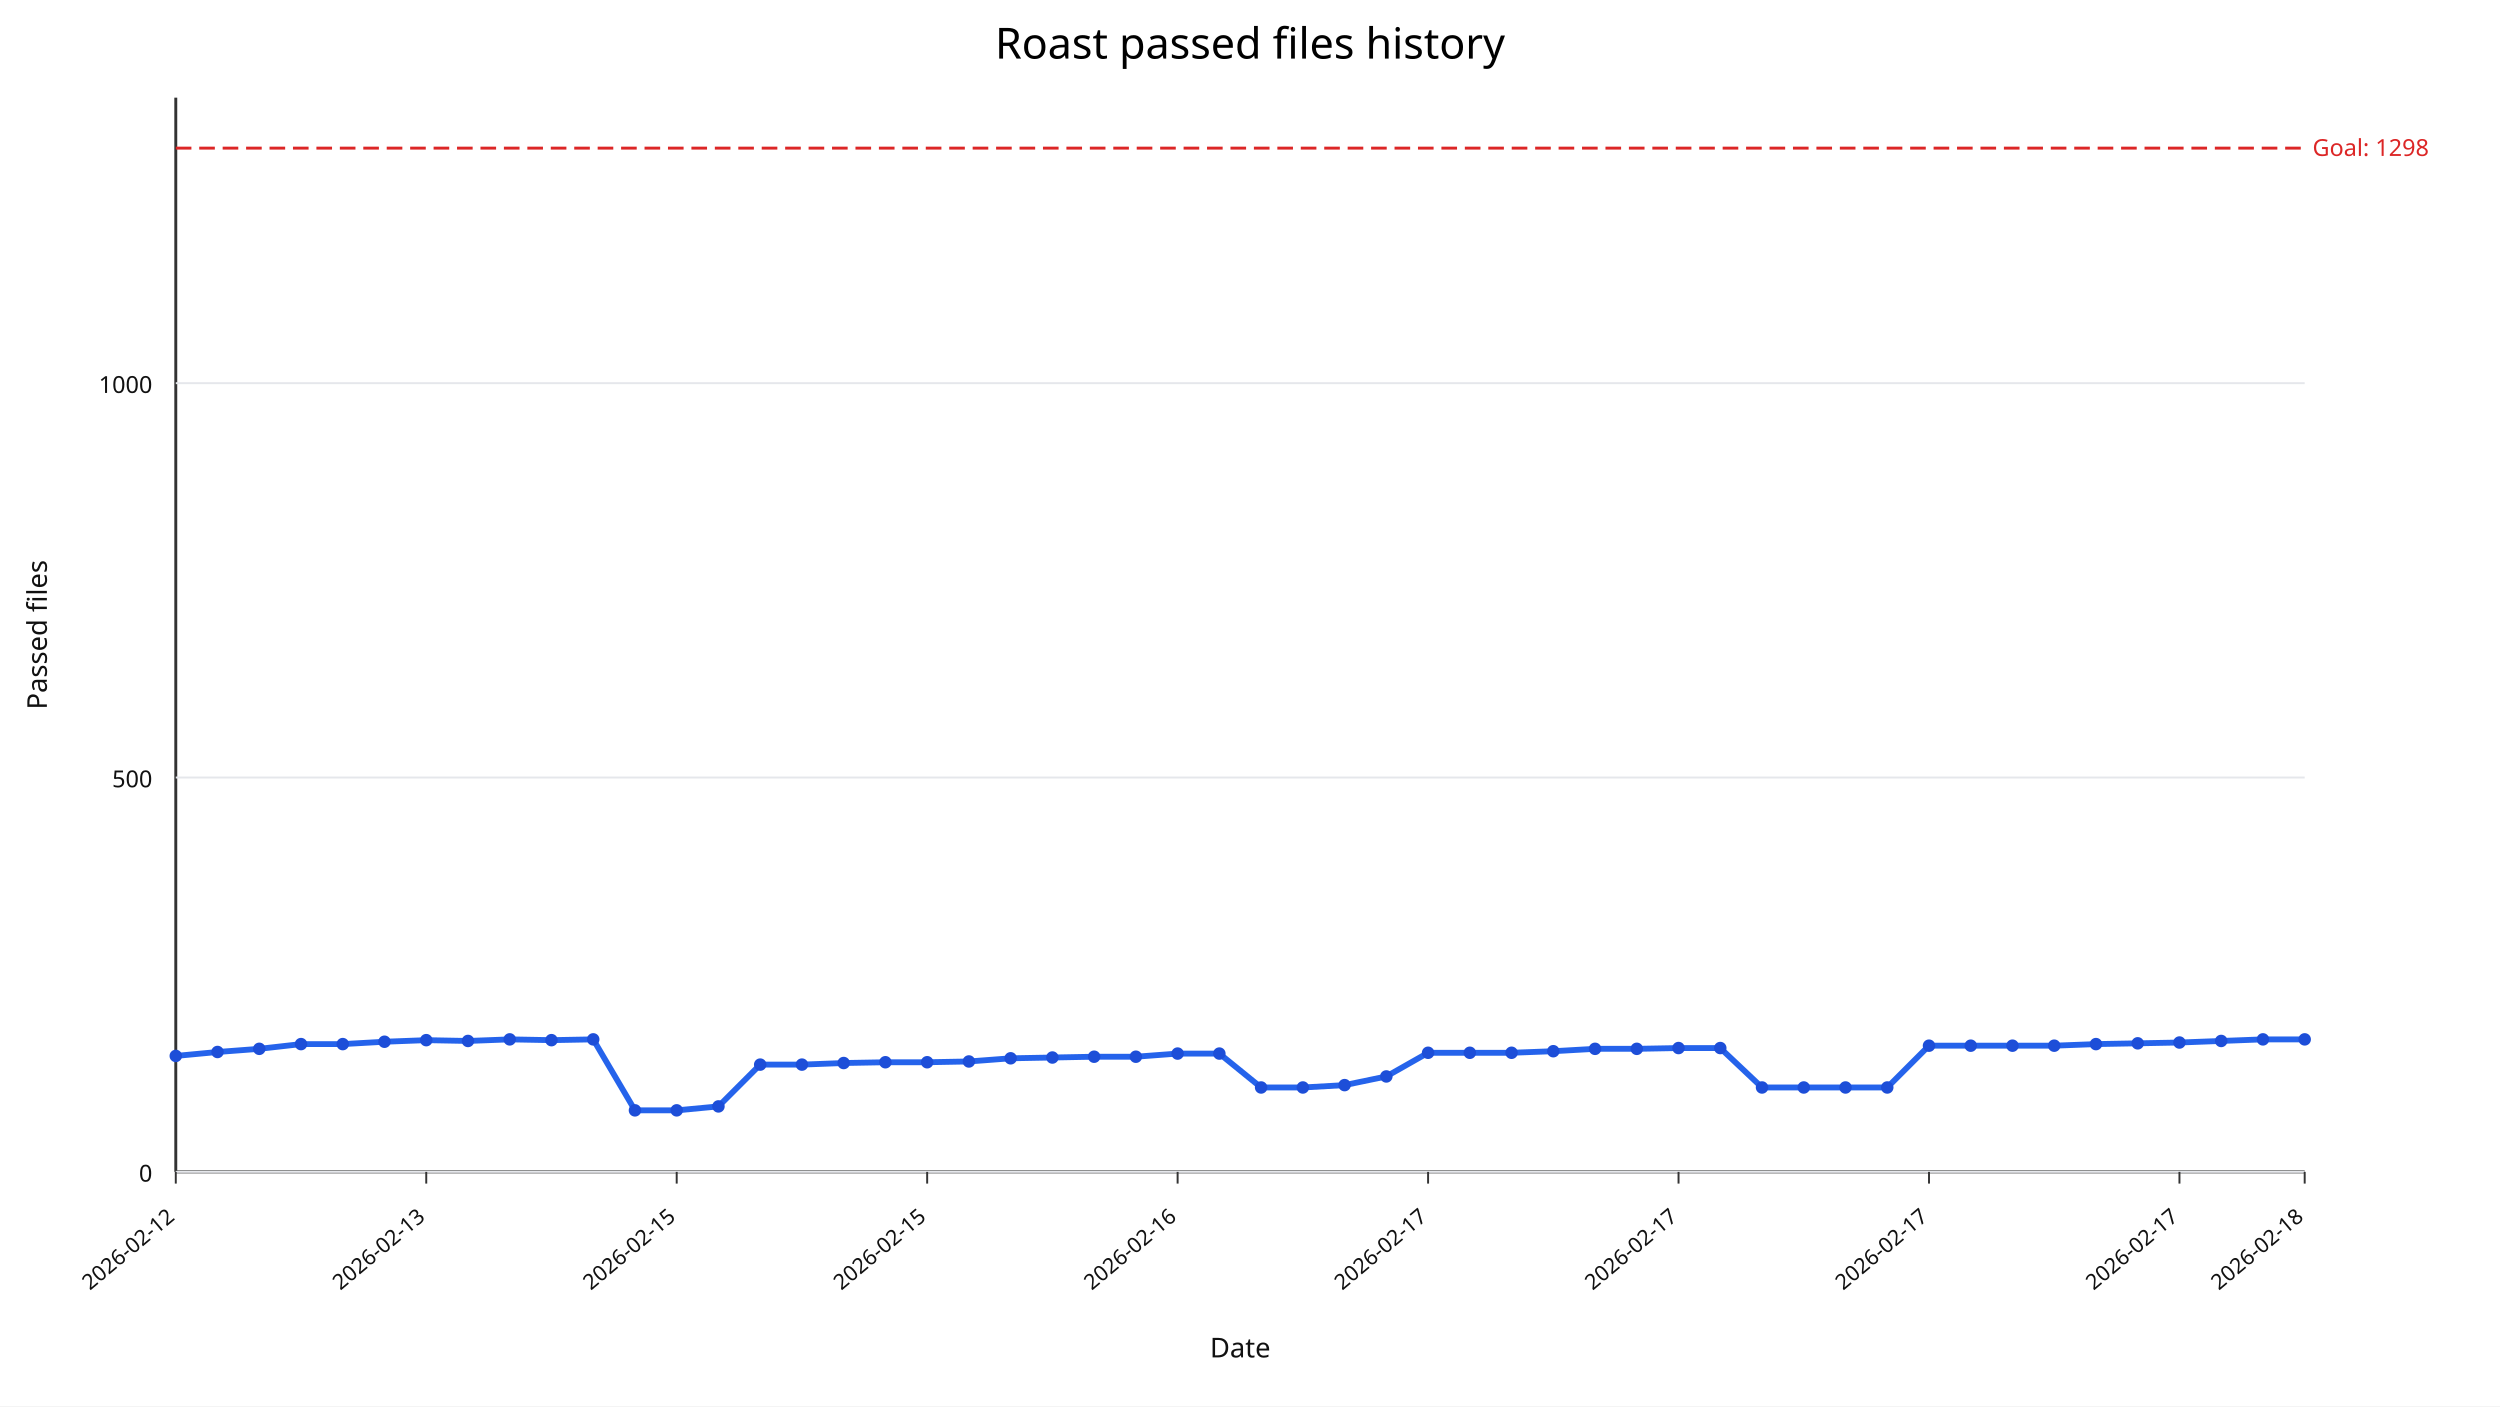
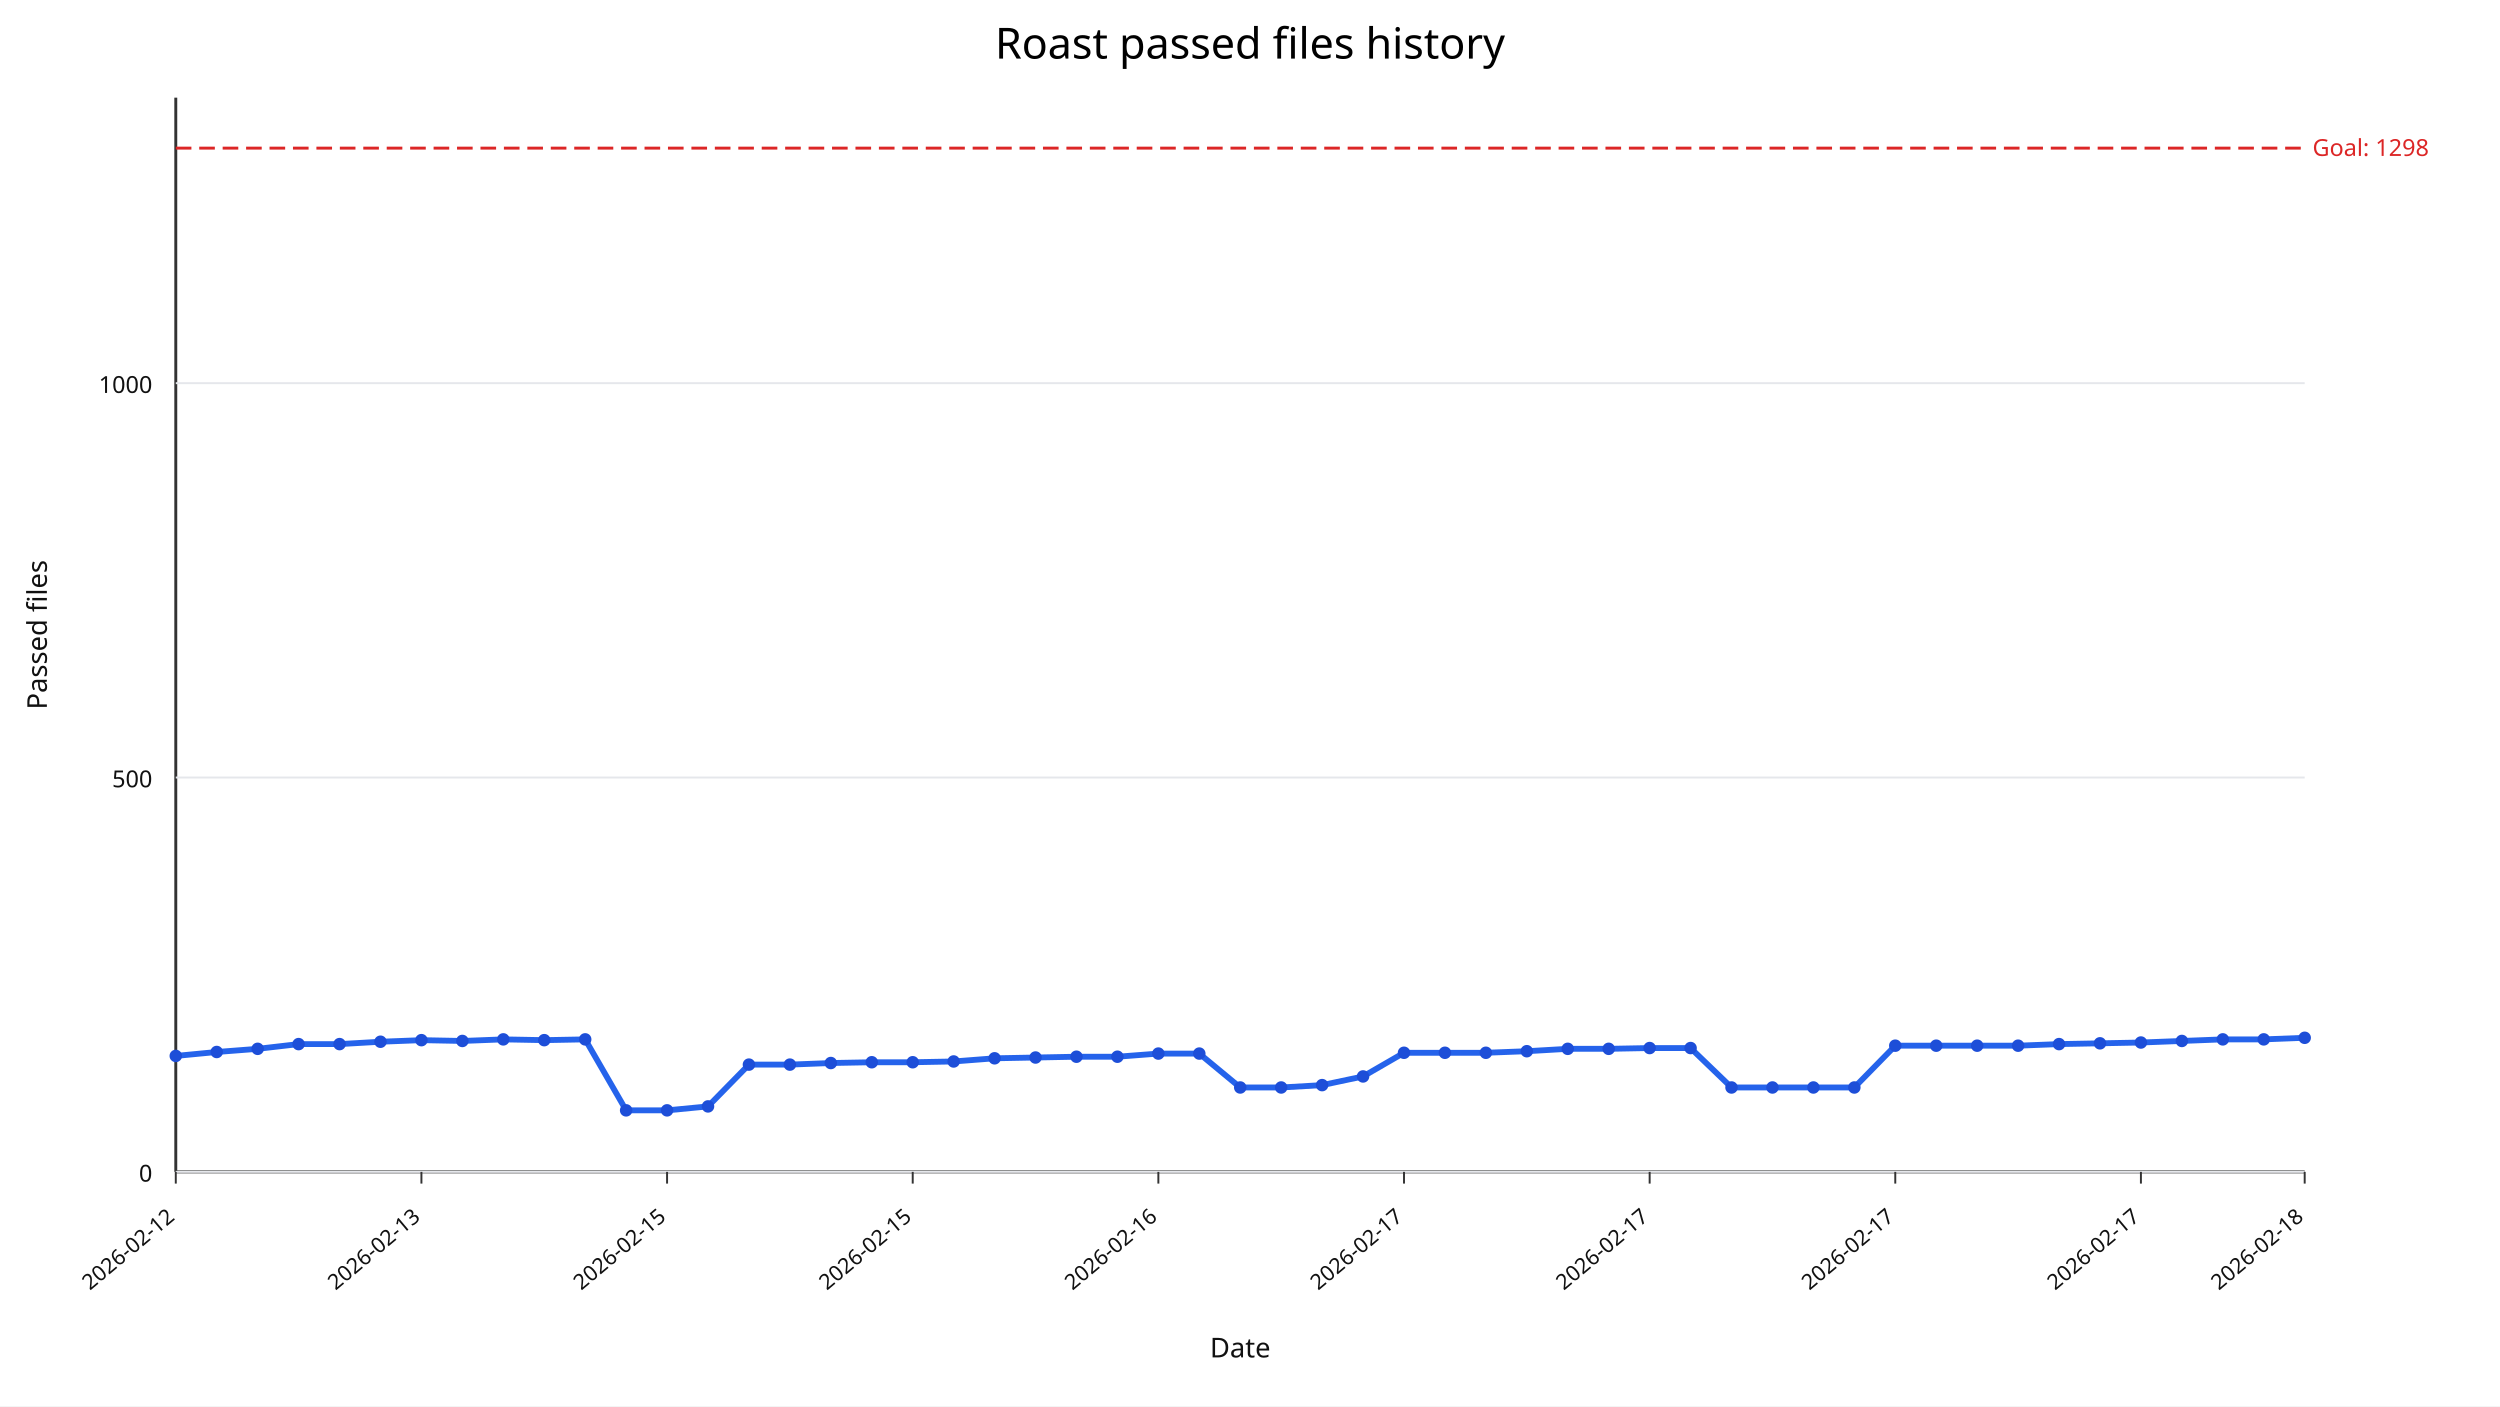
<svg xmlns="http://www.w3.org/2000/svg" width="1280" height="720" viewBox="0 0 1280 720">
  <rect width="100%" height="100%" fill="#ffffff" />
  <text x="640" y="30" text-anchor="middle" font-size="22" font-family="sans-serif">Roast passed files history</text>
  <line x1="90" y1="600" x2="1180" y2="600" stroke="#333" stroke-width="1.5" />
  <line x1="90" y1="50" x2="90" y2="600" stroke="#333" stroke-width="1.5" />
  <line x1="90" y1="600.00" x2="1180" y2="600.00" stroke="#e5e7eb" stroke-width="1" />
  <text x="78" y="605.00" text-anchor="end" font-size="12" fill="#111" font-family="sans-serif">0</text>
  <line x1="90" y1="398.09" x2="1180" y2="398.09" stroke="#e5e7eb" stroke-width="1" />
  <text x="78" y="403.09" text-anchor="end" font-size="12" fill="#111" font-family="sans-serif">500</text>
  <line x1="90" y1="196.18" x2="1180" y2="196.18" stroke="#e5e7eb" stroke-width="1" />
  <text x="78" y="201.18" text-anchor="end" font-size="12" fill="#111" font-family="sans-serif">1000</text>
  <line x1="90.00" y1="600" x2="90.00" y2="606" stroke="#333" stroke-width="1" />
  <text x="90.00" y="624" text-anchor="end" font-size="11" fill="#111" transform="rotate(-40 90.00,624)" font-family="sans-serif">2026-02-12</text>
-   <line x1="218.24" y1="600" x2="218.24" y2="606" stroke="#333" stroke-width="1" />
-   <text x="218.24" y="624" text-anchor="end" font-size="11" fill="#111" transform="rotate(-40 218.24,624)" font-family="sans-serif">2026-02-13</text>
-   <line x1="346.47" y1="600" x2="346.47" y2="606" stroke="#333" stroke-width="1" />
-   <text x="346.47" y="624" text-anchor="end" font-size="11" fill="#111" transform="rotate(-40 346.47,624)" font-family="sans-serif">2026-02-15</text>
-   <line x1="474.71" y1="600" x2="474.71" y2="606" stroke="#333" stroke-width="1" />
-   <text x="474.71" y="624" text-anchor="end" font-size="11" fill="#111" transform="rotate(-40 474.71,624)" font-family="sans-serif">2026-02-15</text>
-   <line x1="602.94" y1="600" x2="602.94" y2="606" stroke="#333" stroke-width="1" />
-   <text x="602.94" y="624" text-anchor="end" font-size="11" fill="#111" transform="rotate(-40 602.94,624)" font-family="sans-serif">2026-02-16</text>
-   <line x1="731.18" y1="600" x2="731.18" y2="606" stroke="#333" stroke-width="1" />
-   <text x="731.18" y="624" text-anchor="end" font-size="11" fill="#111" transform="rotate(-40 731.18,624)" font-family="sans-serif">2026-02-17</text>
-   <line x1="859.41" y1="600" x2="859.41" y2="606" stroke="#333" stroke-width="1" />
-   <text x="859.41" y="624" text-anchor="end" font-size="11" fill="#111" transform="rotate(-40 859.41,624)" font-family="sans-serif">2026-02-17</text>
-   <line x1="987.65" y1="600" x2="987.65" y2="606" stroke="#333" stroke-width="1" />
-   <text x="987.65" y="624" text-anchor="end" font-size="11" fill="#111" transform="rotate(-40 987.65,624)" font-family="sans-serif">2026-02-17</text>
-   <line x1="1115.88" y1="600" x2="1115.88" y2="606" stroke="#333" stroke-width="1" />
-   <text x="1115.88" y="624" text-anchor="end" font-size="11" fill="#111" transform="rotate(-40 1115.88,624)" font-family="sans-serif">2026-02-17</text>
+   <line x1="215.77" y1="600" x2="215.77" y2="606" stroke="#333" stroke-width="1" />
+   <text x="215.77" y="624" text-anchor="end" font-size="11" fill="#111" transform="rotate(-40 215.77,624)" font-family="sans-serif">2026-02-13</text>
+   <line x1="341.54" y1="600" x2="341.54" y2="606" stroke="#333" stroke-width="1" />
+   <text x="341.54" y="624" text-anchor="end" font-size="11" fill="#111" transform="rotate(-40 341.54,624)" font-family="sans-serif">2026-02-15</text>
+   <line x1="467.31" y1="600" x2="467.31" y2="606" stroke="#333" stroke-width="1" />
+   <text x="467.31" y="624" text-anchor="end" font-size="11" fill="#111" transform="rotate(-40 467.31,624)" font-family="sans-serif">2026-02-15</text>
+   <line x1="593.08" y1="600" x2="593.08" y2="606" stroke="#333" stroke-width="1" />
+   <text x="593.08" y="624" text-anchor="end" font-size="11" fill="#111" transform="rotate(-40 593.08,624)" font-family="sans-serif">2026-02-16</text>
+   <line x1="718.85" y1="600" x2="718.85" y2="606" stroke="#333" stroke-width="1" />
+   <text x="718.85" y="624" text-anchor="end" font-size="11" fill="#111" transform="rotate(-40 718.85,624)" font-family="sans-serif">2026-02-17</text>
+   <line x1="844.62" y1="600" x2="844.62" y2="606" stroke="#333" stroke-width="1" />
+   <text x="844.62" y="624" text-anchor="end" font-size="11" fill="#111" transform="rotate(-40 844.62,624)" font-family="sans-serif">2026-02-17</text>
+   <line x1="970.38" y1="600" x2="970.38" y2="606" stroke="#333" stroke-width="1" />
+   <text x="970.38" y="624" text-anchor="end" font-size="11" fill="#111" transform="rotate(-40 970.38,624)" font-family="sans-serif">2026-02-17</text>
+   <line x1="1096.15" y1="600" x2="1096.15" y2="606" stroke="#333" stroke-width="1" />
+   <text x="1096.15" y="624" text-anchor="end" font-size="11" fill="#111" transform="rotate(-40 1096.15,624)" font-family="sans-serif">2026-02-17</text>
  <line x1="1180.00" y1="600" x2="1180.00" y2="606" stroke="#333" stroke-width="1" />
  <text x="1180.00" y="624" text-anchor="end" font-size="11" fill="#111" transform="rotate(-40 1180.00,624)" font-family="sans-serif">2026-02-18</text>
  <line x1="90" y1="75.84" x2="1180" y2="75.84" stroke="#dc2626" stroke-width="1.5" stroke-dasharray="8,4" />
  <text x="1184" y="79.84" font-size="12" fill="#dc2626" font-family="sans-serif">Goal: 1298</text>
-   <polyline fill="none" stroke="#2563eb" stroke-width="3" points="90.00,540.64 111.37,538.62 132.75,537.00 154.12,534.58 175.49,534.58 196.86,533.37 218.24,532.56 239.61,532.97 260.98,532.16 282.35,532.56 303.73,532.16 325.10,568.50 346.47,568.50 367.84,566.48 389.22,545.08 410.59,545.08 431.96,544.27 453.33,543.87 474.71,543.87 496.08,543.47 517.45,541.85 538.82,541.45 560.20,541.04 581.57,541.04 602.94,539.43 624.31,539.43 645.69,556.79 667.06,556.79 688.43,555.58 709.80,551.14 731.18,539.02 752.55,539.02 773.92,539.02 795.29,538.22 816.67,537.00 838.04,537.00 859.41,536.60 880.78,536.60 902.16,556.79 923.53,556.79 944.90,556.79 966.27,556.79 987.65,535.39 1009.02,535.39 1030.39,535.39 1051.76,535.39 1073.14,534.58 1094.51,534.18 1115.88,533.77 1137.25,532.97 1158.63,532.16 1180.00,532.16" />
+   <polyline fill="none" stroke="#2563eb" stroke-width="3" points="90.00,540.64 110.96,538.62 131.92,537.00 152.88,534.58 173.85,534.58 194.81,533.37 215.77,532.56 236.73,532.97 257.69,532.16 278.65,532.56 299.62,532.16 320.58,568.50 341.54,568.50 362.50,566.48 383.46,545.08 404.42,545.08 425.38,544.27 446.35,543.87 467.31,543.87 488.27,543.47 509.23,541.85 530.19,541.45 551.15,541.04 572.12,541.04 593.08,539.43 614.04,539.43 635.00,556.79 655.96,556.79 676.92,555.58 697.88,551.14 718.85,539.02 739.81,539.02 760.77,539.02 781.73,538.22 802.69,537.00 823.65,537.00 844.62,536.60 865.58,536.60 886.54,556.79 907.50,556.79 928.46,556.79 949.42,556.79 970.38,535.39 991.35,535.39 1012.31,535.39 1033.27,535.39 1054.23,534.58 1075.19,534.18 1096.15,533.77 1117.12,532.97 1138.08,532.16 1159.04,532.16 1180.00,531.35" />
  <circle cx="90.00" cy="540.64" r="3.2" fill="#1d4ed8" />
-   <circle cx="111.37" cy="538.62" r="3.2" fill="#1d4ed8" />
-   <circle cx="132.75" cy="537.00" r="3.2" fill="#1d4ed8" />
-   <circle cx="154.12" cy="534.58" r="3.2" fill="#1d4ed8" />
-   <circle cx="175.49" cy="534.58" r="3.2" fill="#1d4ed8" />
-   <circle cx="196.86" cy="533.37" r="3.2" fill="#1d4ed8" />
-   <circle cx="218.24" cy="532.56" r="3.2" fill="#1d4ed8" />
-   <circle cx="239.61" cy="532.97" r="3.2" fill="#1d4ed8" />
-   <circle cx="260.98" cy="532.16" r="3.2" fill="#1d4ed8" />
-   <circle cx="282.35" cy="532.56" r="3.2" fill="#1d4ed8" />
-   <circle cx="303.73" cy="532.16" r="3.2" fill="#1d4ed8" />
-   <circle cx="325.10" cy="568.50" r="3.2" fill="#1d4ed8" />
-   <circle cx="346.47" cy="568.50" r="3.2" fill="#1d4ed8" />
-   <circle cx="367.84" cy="566.48" r="3.2" fill="#1d4ed8" />
-   <circle cx="389.22" cy="545.08" r="3.2" fill="#1d4ed8" />
-   <circle cx="410.59" cy="545.08" r="3.2" fill="#1d4ed8" />
-   <circle cx="431.96" cy="544.27" r="3.2" fill="#1d4ed8" />
-   <circle cx="453.33" cy="543.87" r="3.2" fill="#1d4ed8" />
-   <circle cx="474.71" cy="543.87" r="3.2" fill="#1d4ed8" />
-   <circle cx="496.08" cy="543.47" r="3.2" fill="#1d4ed8" />
-   <circle cx="517.45" cy="541.85" r="3.2" fill="#1d4ed8" />
-   <circle cx="538.82" cy="541.45" r="3.2" fill="#1d4ed8" />
-   <circle cx="560.20" cy="541.04" r="3.2" fill="#1d4ed8" />
-   <circle cx="581.57" cy="541.04" r="3.2" fill="#1d4ed8" />
-   <circle cx="602.94" cy="539.43" r="3.2" fill="#1d4ed8" />
-   <circle cx="624.31" cy="539.43" r="3.2" fill="#1d4ed8" />
-   <circle cx="645.69" cy="556.79" r="3.2" fill="#1d4ed8" />
-   <circle cx="667.06" cy="556.79" r="3.2" fill="#1d4ed8" />
-   <circle cx="688.43" cy="555.58" r="3.2" fill="#1d4ed8" />
-   <circle cx="709.80" cy="551.14" r="3.2" fill="#1d4ed8" />
-   <circle cx="731.18" cy="539.02" r="3.2" fill="#1d4ed8" />
-   <circle cx="752.55" cy="539.02" r="3.2" fill="#1d4ed8" />
-   <circle cx="773.92" cy="539.02" r="3.2" fill="#1d4ed8" />
-   <circle cx="795.29" cy="538.22" r="3.2" fill="#1d4ed8" />
-   <circle cx="816.67" cy="537.00" r="3.2" fill="#1d4ed8" />
-   <circle cx="838.04" cy="537.00" r="3.2" fill="#1d4ed8" />
-   <circle cx="859.41" cy="536.60" r="3.2" fill="#1d4ed8" />
-   <circle cx="880.78" cy="536.60" r="3.2" fill="#1d4ed8" />
-   <circle cx="902.16" cy="556.79" r="3.2" fill="#1d4ed8" />
-   <circle cx="923.53" cy="556.79" r="3.2" fill="#1d4ed8" />
-   <circle cx="944.90" cy="556.79" r="3.2" fill="#1d4ed8" />
-   <circle cx="966.27" cy="556.79" r="3.2" fill="#1d4ed8" />
-   <circle cx="987.65" cy="535.39" r="3.2" fill="#1d4ed8" />
-   <circle cx="1009.02" cy="535.39" r="3.2" fill="#1d4ed8" />
-   <circle cx="1030.39" cy="535.39" r="3.2" fill="#1d4ed8" />
-   <circle cx="1051.76" cy="535.39" r="3.2" fill="#1d4ed8" />
-   <circle cx="1073.14" cy="534.58" r="3.2" fill="#1d4ed8" />
-   <circle cx="1094.51" cy="534.18" r="3.2" fill="#1d4ed8" />
-   <circle cx="1115.88" cy="533.77" r="3.2" fill="#1d4ed8" />
-   <circle cx="1137.25" cy="532.97" r="3.2" fill="#1d4ed8" />
-   <circle cx="1158.63" cy="532.16" r="3.2" fill="#1d4ed8" />
-   <circle cx="1180.00" cy="532.16" r="3.2" fill="#1d4ed8" />
+   <circle cx="110.96" cy="538.62" r="3.2" fill="#1d4ed8" />
+   <circle cx="131.92" cy="537.00" r="3.2" fill="#1d4ed8" />
+   <circle cx="152.88" cy="534.58" r="3.2" fill="#1d4ed8" />
+   <circle cx="173.85" cy="534.58" r="3.2" fill="#1d4ed8" />
+   <circle cx="194.81" cy="533.37" r="3.2" fill="#1d4ed8" />
+   <circle cx="215.77" cy="532.56" r="3.2" fill="#1d4ed8" />
+   <circle cx="236.73" cy="532.97" r="3.2" fill="#1d4ed8" />
+   <circle cx="257.69" cy="532.16" r="3.2" fill="#1d4ed8" />
+   <circle cx="278.65" cy="532.56" r="3.2" fill="#1d4ed8" />
+   <circle cx="299.62" cy="532.16" r="3.2" fill="#1d4ed8" />
+   <circle cx="320.58" cy="568.50" r="3.2" fill="#1d4ed8" />
+   <circle cx="341.54" cy="568.50" r="3.2" fill="#1d4ed8" />
+   <circle cx="362.50" cy="566.48" r="3.2" fill="#1d4ed8" />
+   <circle cx="383.46" cy="545.08" r="3.2" fill="#1d4ed8" />
+   <circle cx="404.42" cy="545.08" r="3.2" fill="#1d4ed8" />
+   <circle cx="425.38" cy="544.27" r="3.2" fill="#1d4ed8" />
+   <circle cx="446.35" cy="543.87" r="3.2" fill="#1d4ed8" />
+   <circle cx="467.31" cy="543.87" r="3.2" fill="#1d4ed8" />
+   <circle cx="488.27" cy="543.47" r="3.2" fill="#1d4ed8" />
+   <circle cx="509.23" cy="541.85" r="3.2" fill="#1d4ed8" />
+   <circle cx="530.19" cy="541.45" r="3.2" fill="#1d4ed8" />
+   <circle cx="551.15" cy="541.04" r="3.2" fill="#1d4ed8" />
+   <circle cx="572.12" cy="541.04" r="3.2" fill="#1d4ed8" />
+   <circle cx="593.08" cy="539.43" r="3.2" fill="#1d4ed8" />
+   <circle cx="614.04" cy="539.43" r="3.2" fill="#1d4ed8" />
+   <circle cx="635.00" cy="556.79" r="3.2" fill="#1d4ed8" />
+   <circle cx="655.96" cy="556.79" r="3.2" fill="#1d4ed8" />
+   <circle cx="676.92" cy="555.58" r="3.2" fill="#1d4ed8" />
+   <circle cx="697.88" cy="551.14" r="3.2" fill="#1d4ed8" />
+   <circle cx="718.85" cy="539.02" r="3.2" fill="#1d4ed8" />
+   <circle cx="739.81" cy="539.02" r="3.2" fill="#1d4ed8" />
+   <circle cx="760.77" cy="539.02" r="3.2" fill="#1d4ed8" />
+   <circle cx="781.73" cy="538.22" r="3.2" fill="#1d4ed8" />
+   <circle cx="802.69" cy="537.00" r="3.2" fill="#1d4ed8" />
+   <circle cx="823.65" cy="537.00" r="3.2" fill="#1d4ed8" />
+   <circle cx="844.62" cy="536.60" r="3.2" fill="#1d4ed8" />
+   <circle cx="865.58" cy="536.60" r="3.2" fill="#1d4ed8" />
+   <circle cx="886.54" cy="556.79" r="3.2" fill="#1d4ed8" />
+   <circle cx="907.50" cy="556.79" r="3.2" fill="#1d4ed8" />
+   <circle cx="928.46" cy="556.79" r="3.2" fill="#1d4ed8" />
+   <circle cx="949.42" cy="556.79" r="3.2" fill="#1d4ed8" />
+   <circle cx="970.38" cy="535.39" r="3.2" fill="#1d4ed8" />
+   <circle cx="991.35" cy="535.39" r="3.2" fill="#1d4ed8" />
+   <circle cx="1012.31" cy="535.39" r="3.2" fill="#1d4ed8" />
+   <circle cx="1033.27" cy="535.39" r="3.2" fill="#1d4ed8" />
+   <circle cx="1054.23" cy="534.58" r="3.2" fill="#1d4ed8" />
+   <circle cx="1075.19" cy="534.18" r="3.2" fill="#1d4ed8" />
+   <circle cx="1096.15" cy="533.77" r="3.2" fill="#1d4ed8" />
+   <circle cx="1117.12" cy="532.97" r="3.2" fill="#1d4ed8" />
+   <circle cx="1138.08" cy="532.16" r="3.2" fill="#1d4ed8" />
+   <circle cx="1159.04" cy="532.16" r="3.2" fill="#1d4ed8" />
+   <circle cx="1180.00" cy="531.35" r="3.2" fill="#1d4ed8" />
  <text x="635" y="695" text-anchor="middle" font-size="14" fill="#111" font-family="sans-serif">Date</text>
  <text x="24" y="325" text-anchor="middle" font-size="14" fill="#111" transform="rotate(-90 24,325)" font-family="sans-serif">Passed files</text>
</svg>
